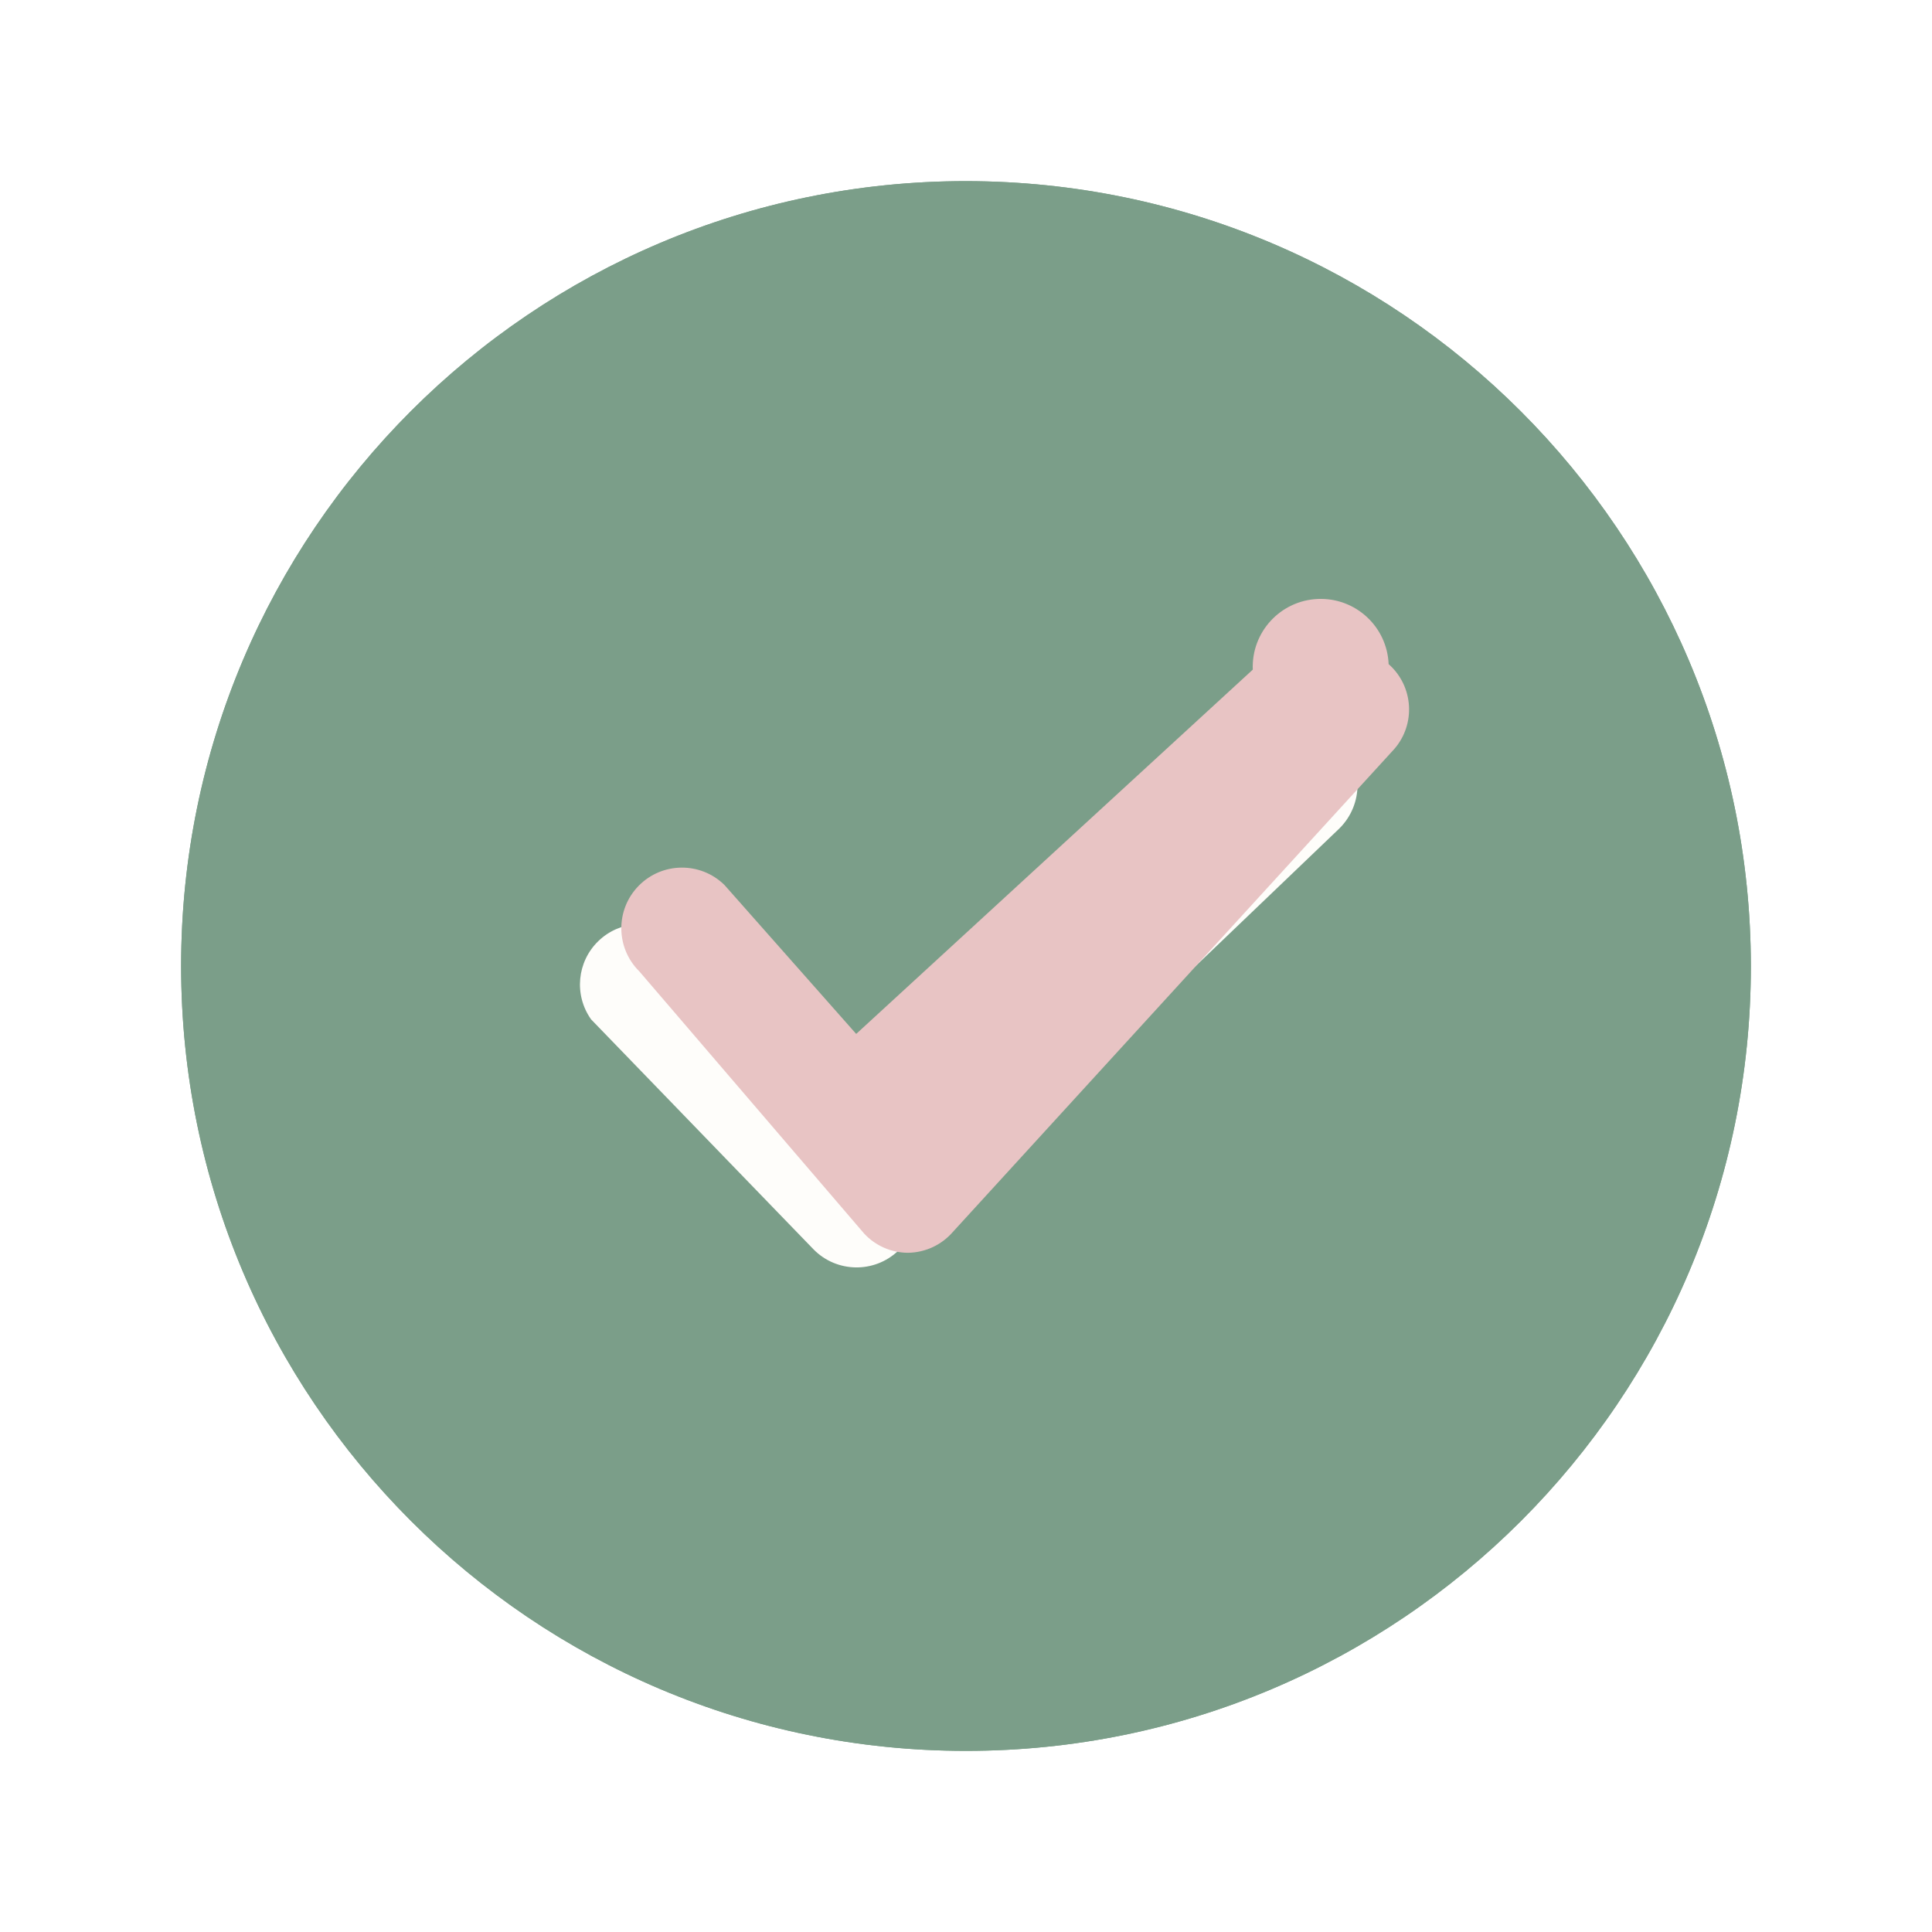
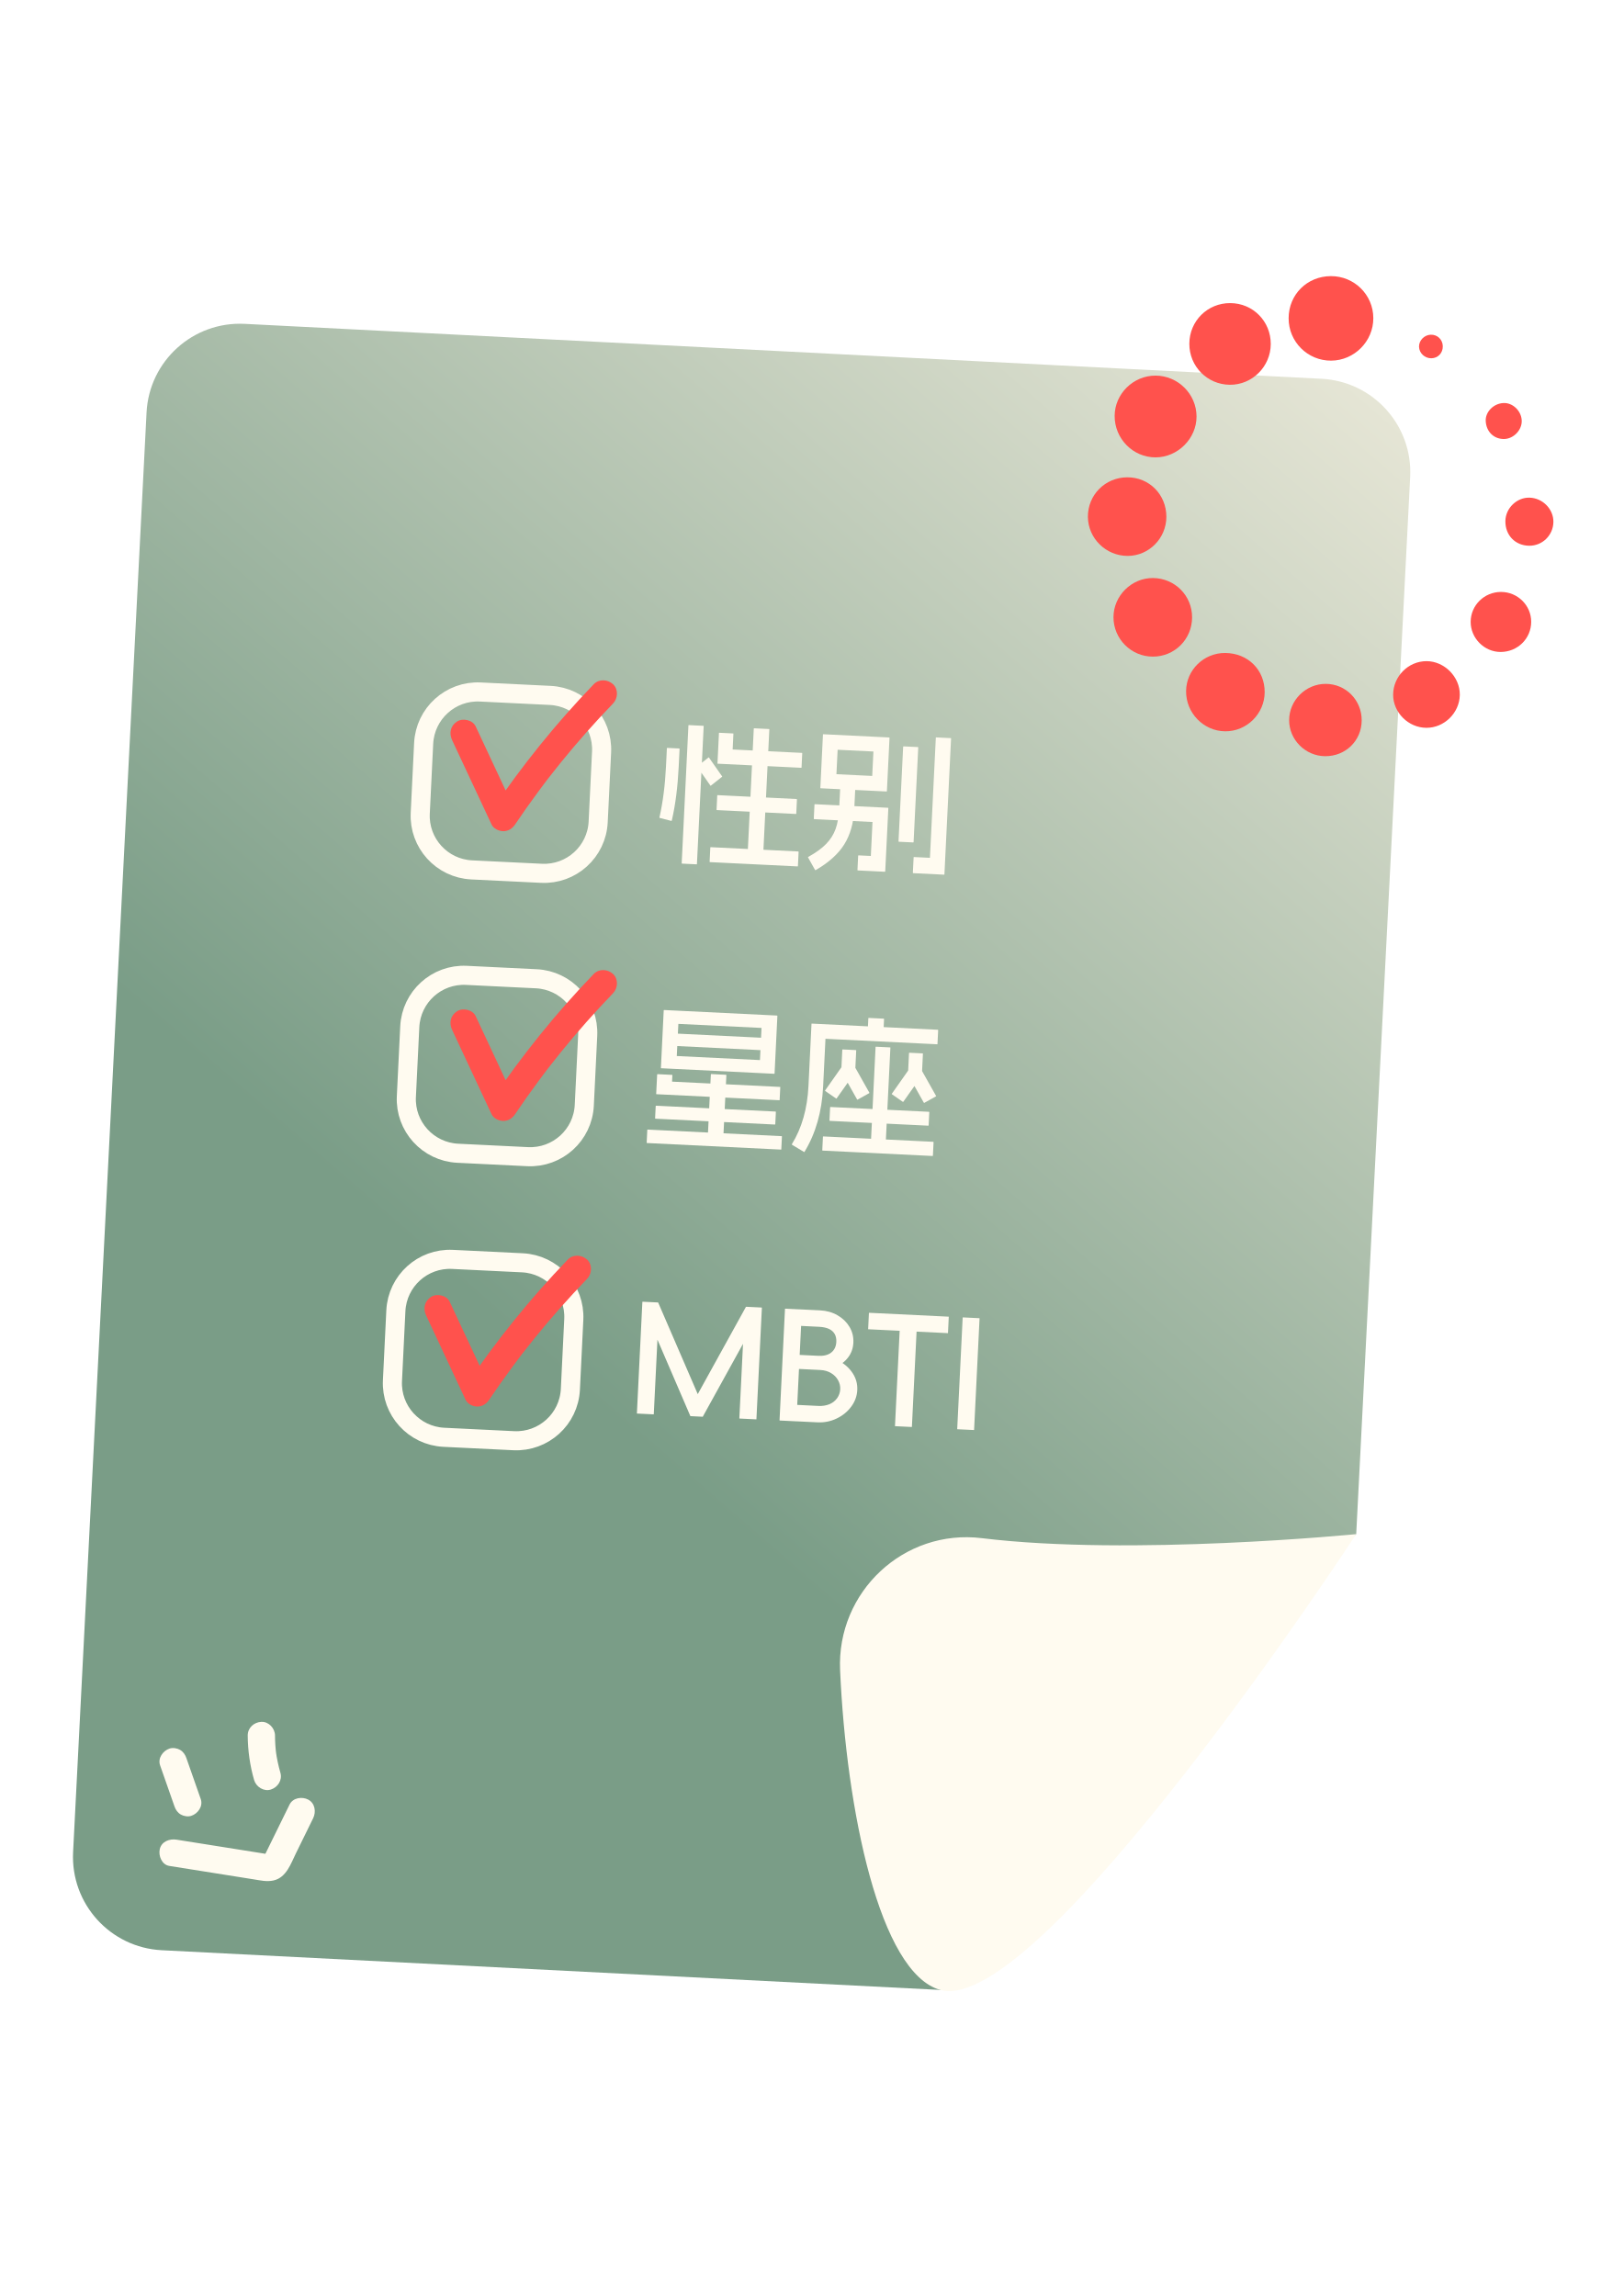
- <svg xmlns="http://www.w3.org/2000/svg" width="256" height="256" viewBox="0 0 256 256">
-   <rect width="256" height="256" fill="none" />
-   <circle cx="128" cy="128" r="96" fill="#F9F3E5" opacity="0.2" />
-   <path d="M128,24A104,104,0,1,0,232,128,104.11,104.11,0,0,0,128,24Zm49.5,85.75-58.5,56a8,8,0,0,1-11.18-.18l-29.5-30.5a8,8,0,0,1,11.36-11l23.72,24.52L166,98.25a8,8,0,1,1,11.5,11.5Z" fill="#7B9E89" />
-   <path d="M184,88a8,8,0,0,1,.73,11.27l-58.5,64a8,8,0,0,1-5.9,2.73,7.94,7.94,0,0,1-5.83-2.55L84.73,128.73a8,8,0,1,1,11.27-11.46L113.45,137,166,88.73A8,8,0,0,1,184,88Z" fill="#E8C4C4" />
-   <path d="M128,40a88,88,0,1,1-88,88,88.1,88.1,0,0,1,88-88m0-16A104,104,0,1,0,232,128,104.11,104.11,0,0,0,128,24Z" fill="#7B9E89" />
+ <svg xmlns="http://www.w3.org/2000/svg" version="1.1" id="图层_1" x="0px" y="0px" viewBox="0 0 595.28 841.89" style="enable-background:new 0 0 595.28 841.89;" xml:space="preserve">
+   <style type="text/css">
+ 	.st0{fill:url(#SVGID_1_);}
+ 	.st1{fill:#FFFBF0;}
+ 	.st2{fill:none;stroke:#FFFBF0;stroke-width:7;stroke-miterlimit:10;}
+ 	.st3{fill:#FF524D;}
+ </style>
+   <g>
+     <linearGradient id="SVGID_1_" gradientUnits="userSpaceOnUse" x1="46.407" y1="615.689" x2="525.387" y2="62.926">
+       <stop offset="0.258" style="stop-color:#7A9D87" />
+       <stop offset="1" style="stop-color:#F7F1E2" />
+     </linearGradient>
+     <path class="st0" d="M497.21,562.53l19.78-387.66c0.96-18.91-13.58-35.01-32.49-35.98L89.71,118.75   c-18.91-0.96-35.01,13.58-35.98,32.49L26.8,679.12c-0.96,18.91,13.58,35.01,32.49,35.98l285.43,14.56L497.21,562.53z" />
+     <path class="st1" d="M497.21,562.53c0,0-82.6,8.17-137.25,1.48c-28.56-3.5-53.25,19.67-51.97,48.41   c2.28,51.22,14.48,111.03,36.73,117.24C381.3,739.88,497.21,562.53,497.21,562.53z" />
+     <path class="st2" d="M198.52,320.22l-25.61-1.25c-10.94-0.54-19.38-9.84-18.84-20.78l1.25-25.61c0.54-10.94,9.84-19.38,20.78-18.84   l25.61,1.25c10.94,0.54,19.38,9.84,18.84,20.78l-1.25,25.61C218.77,312.32,209.46,320.76,198.52,320.22z" />
+     <path class="st2" d="M193.43,424.12l-25.61-1.25c-10.94-0.54-19.38-9.84-18.84-20.78l1.25-25.61c0.54-10.94,9.84-19.38,20.78-18.84   l25.61,1.25c10.94,0.54,19.38,9.84,18.84,20.78l-1.25,25.61C213.68,416.22,204.37,424.65,193.43,424.12z" />
+     <path class="st2" d="M188.33,528.27l-25.61-1.25c-10.94-0.54-19.38-9.84-18.84-20.78l1.25-25.61c0.54-10.94,9.84-19.38,20.78-18.84   l25.61,1.25c10.94,0.54,19.38,9.84,18.84,20.78l-1.25,25.61C208.58,520.37,199.27,528.8,188.33,528.27z" />
+     <g>
+       <g>
+         <path class="st1" d="M58.69,647.3c1.76,5.01,3.51,10.03,5.27,15.04c0.43,1.24,1.14,2.31,2.3,2.99c1.07,0.63,2.65,0.89,3.85,0.5     c2.43-0.79,4.42-3.51,3.49-6.15c-1.76-5.01-3.51-10.03-5.27-15.04c-0.43-1.24-1.14-2.31-2.3-2.99c-1.07-0.63-2.65-0.89-3.85-0.5     C59.75,641.94,57.77,644.66,58.69,647.3L58.69,647.3z" />
+       </g>
+     </g>
+     <g>
+       <g>
+         <path class="st1" d="M90.82,636.35c0.03,5.5,0.81,11.05,2.34,16.34c0.73,2.51,3.56,4.33,6.15,3.49c2.55-0.83,4.27-3.46,3.49-6.15     c-0.74-2.58-1.3-5.2-1.67-7.85c0.06,0.44,0.12,0.89,0.18,1.33c-0.32-2.37-0.48-4.76-0.49-7.15c-0.01-2.61-2.29-5.12-5-5     C93.12,631.48,90.81,633.55,90.82,636.35L90.82,636.35z" />
+       </g>
+     </g>
+     <g>
+       <g>
+         <path class="st1" d="M62.07,684.19c8.26,1.31,16.52,2.63,24.78,3.94c2.04,0.33,4.09,0.65,6.13,0.98     c2.41,0.38,4.84,0.96,7.27,0.42c4.73-1.05,6.36-6.13,8.25-9.98c2.1-4.28,4.2-8.56,6.3-12.83c1.15-2.34,0.71-5.52-1.79-6.84     c-2.25-1.19-5.61-0.71-6.84,1.79c-2.17,4.43-4.34,8.85-6.52,13.28c-0.58,1.18-1.16,2.36-1.74,3.54c-0.2,0.41-0.4,0.83-0.61,1.23     c-0.17,0.34-1.1,1.43-0.28,0.6c0.27-0.25,0.58-0.42,0.93-0.51c-0.55,0.13-0.48,0.12,0.22-0.02c-0.26,0-0.51-0.01-0.77-0.03     c0.63,0.1,0.75,0.11,0.38,0.06c-1.21-0.2-2.42-0.38-3.62-0.58c-9.81-1.56-19.63-3.12-29.44-4.68c-2.57-0.41-5.51,0.66-6.15,3.49     C58.03,680.44,59.3,683.75,62.07,684.19L62.07,684.19z" />
+       </g>
+     </g>
+     <g>
+       <g>
+         <path class="st3" d="M487.91,101.25c8.59-0.04,15.55,6.84,15.57,15.4c0.02,8.49-6.94,15.52-15.44,15.59     c-8.63,0.06-15.64-6.93-15.61-15.57C472.46,108,479.2,101.29,487.91,101.25z" />
+         <path class="st3" d="M423.63,137.73c8.24,0.02,15.01,6.75,15.04,14.97c0.03,8.1-6.89,15.01-15.04,15.01     c-8.28,0-15.02-6.86-14.98-15.23C408.69,144.4,415.49,137.71,423.63,137.73z" />
+         <path class="st3" d="M465.88,126.15c-0.02,8.26-6.81,15.01-15.01,14.94c-8.29-0.08-14.88-6.77-14.84-15.07     c0.04-8.34,6.68-14.92,15-14.88C459.35,111.17,465.91,117.81,465.88,126.15z" />
+         <path class="st3" d="M427.61,189.44c0.03,7.88-6.37,14.39-14.17,14.4c-7.96,0.01-14.52-6.42-14.6-14.29     c-0.07-8.07,6.35-14.52,14.47-14.53C421.32,175.01,427.58,181.32,427.61,189.44z" />
+         <path class="st3" d="M449.17,239.43c8.35,0.06,14.52,6.2,14.48,14.4c-0.04,7.91-6.6,14.39-14.48,14.32     c-7.95-0.07-14.43-6.76-14.33-14.79C434.93,245.63,441.37,239.38,449.17,239.43z" />
+         <path class="st3" d="M437.04,226.41c-0.04,8.02-6.42,14.38-14.42,14.36c-7.93-0.02-14.4-6.51-14.4-14.45     c0-7.85,6.64-14.44,14.49-14.37C430.73,212.02,437.08,218.42,437.04,226.41z" />
+         <path class="st3" d="M485.8,277.28c-7.24-0.06-13.21-6.06-13.18-13.24c0.03-7.28,6.12-13.3,13.42-13.28     c7.38,0.02,13.23,5.99,13.18,13.43C499.16,271.62,493.3,277.34,485.8,277.28z" />
+         <path class="st3" d="M510.75,254.73c0.03-6.75,5.55-12.3,12.24-12.3c6.57,0,12.29,5.81,12.2,12.38     c-0.1,6.59-5.72,12.11-12.28,12.06C516.31,266.83,510.72,261.24,510.75,254.73z" />
+         <path class="st3" d="M550.16,239.06c-5.99,0.01-11.01-5.05-10.99-11.06c0.03-6.06,4.97-10.93,11.11-10.95     c6.1-0.01,11.1,4.93,11.08,10.96C561.35,234.16,556.39,239.04,550.16,239.06z" />
+         <path class="st3" d="M560.56,200.11c-5.11-0.09-8.74-3.9-8.66-9.07c0.07-4.7,4.19-8.69,8.84-8.56c4.85,0.13,8.85,4.22,8.76,8.96     C569.4,196.32,565.41,200.19,560.56,200.11z" />
+         <path class="st3" d="M544.69,154.35c-0.15-3.33,2.87-6.39,6.49-6.57c3.39-0.17,6.57,2.86,6.71,6.42c0.14,3.41-2.9,6.65-6.35,6.77     C547.73,161.08,544.86,158.32,544.69,154.35z" />
+         <path class="st3" d="M528.95,126.94c0.05,2.49-1.76,4.4-4.2,4.43c-2.39,0.03-4.42-1.86-4.51-4.19c-0.09-2.29,1.92-4.38,4.28-4.45     C526.96,122.64,528.9,124.49,528.95,126.94z" />
+       </g>
+     </g>
+   </g>
+   <g>
+     <g>
+       <path class="st1" d="M249.14,274.64l-0.33,6.7c-0.36,7.27-1.19,13.78-2.51,19.51c-0.04,0.11-0.1,0.16-0.17,0.16l-4.27-1.1    c-0.04,0-0.07-0.04-0.11-0.12c1.27-5.56,2.07-11.79,2.41-18.69l0.33-6.7c0.01-0.11,0.06-0.16,0.17-0.16l4.32,0.21    C249.09,274.47,249.14,274.53,249.14,274.64z M257.98,266.25l-2.47,50.52c-0.01,0.11-0.05,0.16-0.12,0.16l-5.31-0.26    c-0.11,0-0.16-0.06-0.16-0.17l2.47-50.52c0-0.07,0.06-0.11,0.17-0.1l5.31,0.26C257.95,266.14,257.98,266.18,257.98,266.25z     M259.91,277.77l4.82,6.89c0.03,0.08,0.03,0.13-0.01,0.17l-4.1,3.24c-0.04,0.07-0.1,0.07-0.17-0.01l-4.82-6.89    c-0.03-0.08-0.03-0.13,0.01-0.17l4.1-3.24C259.79,277.69,259.84,277.69,259.91,277.77z M292.78,312.39l-0.25,5.2    c0,0.07-0.06,0.11-0.17,0.1l-32.04-1.57c-0.11-0.01-0.16-0.04-0.16-0.12l0.25-5.2c0-0.11,0.06-0.16,0.17-0.16l32.04,1.57    C292.73,312.22,292.78,312.28,292.78,312.39z M292.17,293.16l-0.25,5.2c0,0.07-0.06,0.11-0.17,0.1l-28.89-1.42    c-0.11,0-0.16-0.04-0.16-0.12l0.25-5.2c0-0.11,0.06-0.16,0.17-0.16l28.89,1.42C292.12,293,292.17,293.05,292.17,293.16z     M268.88,269.06l-0.28,5.76l25.35,1.24c0.11,0.01,0.16,0.06,0.16,0.17l-0.25,5.2c0,0.07-0.06,0.11-0.17,0.1l-30.55-1.5l-0.11-0.01    l0.01-0.11l0.54-11.12c0-0.07,0.04-0.11,0.12-0.1l5.09,0.25C268.85,268.95,268.89,268.98,268.88,269.06z M282.05,267.43    l-2.29,46.76c0,0.11-0.04,0.17-0.12,0.16l-5.42-0.27c-0.11-0.01-0.16-0.06-0.16-0.17l2.29-46.76c0-0.07,0.06-0.11,0.17-0.1    l5.42,0.27C282.02,267.32,282.06,267.35,282.05,267.43z" />
+       <path class="st1" d="M313.65,287.11l-0.47,9.68c-0.25,5.06-1.48,9.34-3.68,12.86c-2.21,3.52-5.71,6.66-10.5,9.42    c-0.07,0-0.15-0.04-0.21-0.12l-2.55-4.56c-0.04-0.04-0.01-0.09,0.06-0.17c2.78-1.53,4.96-3.11,6.56-4.75s2.76-3.48,3.49-5.51    c0.73-2.04,1.16-4.51,1.31-7.43l0.47-9.68c0-0.11,0.06-0.16,0.17-0.16l5.2,0.25C313.6,286.94,313.66,287,313.65,287.11z     M325.68,296.3l-1.14,23.19c-0.01,0.11-0.06,0.16-0.17,0.16l-9.85-0.48c-0.11,0-0.16-0.06-0.16-0.17l0.25-5.2    c0-0.11,0.06-0.16,0.17-0.16l4.48,0.22l0.61-12.45l-21.36-1.05c-0.11-0.01-0.16-0.04-0.16-0.12l0.25-5.2    c0-0.11,0.06-0.16,0.17-0.16l26.73,1.31C325.63,296.19,325.69,296.23,325.68,296.3z M301.77,269.25c0.04-0.01,0.08-0.02,0.11-0.02    l24.07,1.18c0.04,0,0.07,0.01,0.11,0.03c0.04,0.02,0.05,0.05,0.05,0.09l-0.96,19.59c0,0.04-0.02,0.06-0.06,0.08    c-0.04,0.02-0.08,0.02-0.11,0.02l-24.07-1.18c-0.04,0-0.07-0.01-0.11-0.03c-0.04-0.02-0.05-0.05-0.05-0.09l0.96-19.59    C301.71,269.3,301.73,269.27,301.77,269.25z M320.21,275.56l-13.12-0.64l-0.44,8.96l13.12,0.64L320.21,275.56z M336.64,274.1    l-1.7,34.64c0,0.11-0.06,0.16-0.17,0.16l-5.2-0.25c-0.11,0-0.16-0.06-0.16-0.17l1.7-34.64c0.01-0.11,0.06-0.16,0.17-0.16l5.2,0.25    C336.6,273.93,336.65,273.99,336.64,274.1z M348.68,270.75l-2.44,49.86c0,0.07-0.04,0.11-0.12,0.11l-11.29-0.55    c-0.11-0.01-0.16-0.06-0.16-0.17l0.28-5.64c0-0.07,0.06-0.11,0.17-0.1l5.81,0.28l2.16-44.05c0-0.07,0.04-0.11,0.12-0.1l5.31,0.26    C348.63,270.63,348.68,270.67,348.68,270.75z" />
+     </g>
+   </g>
+   <g>
+     <g>
+       <path class="st1" d="M286.67,416.73l-0.23,4.7c0,0.07-0.04,0.11-0.12,0.1l-49.14-2.41c-0.07,0-0.11-0.04-0.1-0.12l0.23-4.7    c0-0.07,0.04-0.11,0.12-0.11l49.14,2.41C286.64,416.62,286.67,416.66,286.67,416.73z M284.45,407.75l-0.22,4.43    c-0.01,0.11-0.06,0.16-0.18,0.16l-43.72-2.14c-0.11,0-0.16-0.06-0.16-0.17l0.22-4.43c0-0.11,0.06-0.16,0.17-0.16l43.72,2.14    C284.4,407.58,284.45,407.64,284.45,407.75z M246.5,394.29l-0.11,2.32l39.57,1.94c0.07,0,0.11,0.04,0.1,0.12l-0.23,4.65    c0,0.07-0.04,0.11-0.11,0.11l-45.05-2.21c-0.04,0-0.07-0.01-0.08-0.03c-0.02-0.02-0.03-0.05-0.02-0.08l0.35-7.08    c0.01-0.11,0.06-0.16,0.18-0.16l5.31,0.26C246.47,394.13,246.5,394.18,246.5,394.29z M243.45,370.35l41.39,2.03    c0.11,0.01,0.16,0.06,0.16,0.17l-1.03,21.08c0,0.07-0.06,0.11-0.17,0.1l-41.39-2.03c-0.08,0-0.11-0.04-0.11-0.12l1.03-21.08    C243.34,370.4,243.38,370.35,243.45,370.35z M281.77,380.77l-0.21,4.32c0,0.07-0.04,0.11-0.12,0.1l-35.86-1.76    c-0.07,0-0.11-0.04-0.11-0.12l0.21-4.32c0-0.07,0.04-0.11,0.12-0.11l35.86,1.76C281.74,380.65,281.78,380.69,281.77,380.77z     M279.19,376.92l-30.49-1.49l-0.58,11.79l30.49,1.49L279.19,376.92z M266.3,394.27l-1.16,23.63c-0.01,0.11-0.06,0.16-0.17,0.16    l-5.42-0.27c-0.07,0-0.11-0.06-0.1-0.17l1.16-23.63c0.01-0.11,0.05-0.16,0.12-0.16l5.42,0.27    C266.25,394.1,266.31,394.16,266.3,394.27z" />
+       <path class="st1" d="M343.94,377.77l-0.24,4.98c0,0.11-0.04,0.16-0.12,0.16l-40.95-2.01l-0.86,17.54    c-0.45,9.22-2.73,17.19-6.83,23.91c-0.04,0.07-0.1,0.09-0.17,0.05l-4.42-2.66c-0.07-0.04-0.09-0.1-0.05-0.17    c3.65-5.89,5.69-13.02,6.1-21.39l1.11-22.75c0-0.07,0.04-0.11,0.12-0.1l46.21,2.26C343.91,377.6,343.94,377.65,343.94,377.77z     M342.26,418.84l-0.24,4.87c-0.01,0.11-0.06,0.16-0.17,0.16l-40.23-1.97c-0.11,0-0.16-0.06-0.16-0.17l0.24-4.87    c0.01-0.11,0.06-0.16,0.17-0.16l40.23,1.97C342.21,418.67,342.27,418.73,342.26,418.84z M313.9,385.17l-0.38,7.8    c-0.01,0.11-0.03,0.2-0.07,0.27l-6.74,9.54c-0.11,0.07-0.19,0.07-0.22-0.01l-3.97-2.75c-0.07-0.08-0.07-0.15,0.01-0.22l5.96-8.47    l0.31-6.42c0-0.07,0.06-0.11,0.17-0.1l4.76,0.23C313.85,385.06,313.9,385.1,313.9,385.17z M340.69,407.84l-0.23,4.76    c-0.01,0.11-0.06,0.16-0.17,0.16l-36.03-1.76c-0.11-0.01-0.16-0.06-0.16-0.17l0.23-4.76c0-0.11,0.06-0.16,0.17-0.16l36.03,1.76    C340.64,407.67,340.7,407.73,340.69,407.84z M313.33,391.08l5.36,9.53c0.07,0.08,0.07,0.15-0.01,0.22l-4.22,2.35    c-0.04,0.07-0.11,0.07-0.22-0.01l-5.36-9.53c-0.07-0.08-0.07-0.15,0.01-0.22l4.22-2.34C313.15,391,313.22,391,313.33,391.08z     M324.11,373.69l-0.27,5.48c0,0.07-0.06,0.11-0.17,0.1l-5.48-0.27c-0.07,0-0.11-0.04-0.11-0.12l0.27-5.53    c0-0.07,0.04-0.11,0.12-0.1l5.48,0.27C324.07,373.52,324.12,373.58,324.11,373.69z M326.43,384.17l-1.77,36.14    c0,0.07-0.04,0.11-0.12,0.11l-5.2-0.25c-0.07,0-0.11-0.04-0.11-0.12l1.77-36.14c0-0.07,0.04-0.11,0.12-0.1l5.2,0.25    C326.4,384.06,326.43,384.1,326.43,384.17z M338.36,386.37l-0.38,7.8c-0.01,0.11-0.03,0.2-0.07,0.28l-6.74,9.54    c-0.11,0.07-0.19,0.07-0.22-0.01l-3.97-2.75c-0.07-0.08-0.07-0.15,0.01-0.22l5.96-8.47l0.31-6.42c0-0.07,0.06-0.11,0.17-0.1    l4.76,0.23C338.31,386.25,338.36,386.29,338.36,386.37z M337.79,392.27l5.36,9.53c0.07,0.08,0.07,0.15-0.01,0.22l-4.22,2.34    c-0.04,0.07-0.11,0.07-0.22-0.01l-5.36-9.53c-0.07-0.08-0.07-0.15,0.01-0.22l4.22-2.35C337.61,392.19,337.68,392.2,337.79,392.27z    " />
+     </g>
+   </g>
+   <g>
+     <g>
+       <path class="st1" d="M277.29,520.45c-0.02,0-0.07,0-0.14-0.01l-5.98-0.29c-0.08,0-0.11-0.04-0.11-0.12l1.34-27.28l-14.73,26.68    c0.04,0.04,0.03,0.06,0,0.06c-0.04,0-0.09,0-0.17-0.01l-4.26-0.21c-0.04,0-0.07,0-0.11,0c-0.04,0-0.05-0.02-0.05-0.06    l-12.05-27.99l-1.34,27.28c0,0.07-0.01,0.11-0.03,0.11c-0.02,0-0.05,0-0.08,0l-5.98-0.29c-0.04,0-0.06,0-0.08,0    s-0.03-0.04-0.02-0.11l2-40.79c0-0.07,0.01-0.11,0.03-0.11s0.05,0,0.08,0l5.59,0.27c0.07,0,0.11,0.02,0.11,0.06l14.5,33.55    l17.65-31.97c0-0.04,0.06-0.05,0.17-0.05l5.59,0.27c0.04,0,0.06,0,0.08,0c0.02,0,0.03,0.04,0.02,0.11l-2,40.79    C277.32,520.42,277.31,520.45,277.29,520.45z" />
+       <path class="st1" d="M285.79,520.81l2-40.9c0.04-0.04,0.08-0.05,0.11-0.05l6.09,0.3l-2.01,41.01l-6.09-0.3    C285.86,520.87,285.82,520.85,285.79,520.81z M291.13,496.72l8.74,0.43c2.14,0.11,3.78-0.3,4.91-1.23    c1.14-0.92,1.75-2.22,1.83-3.88c0.05-1.11-0.14-2.06-0.58-2.86c-0.44-0.8-1.13-1.42-2.07-1.88c-0.94-0.45-2.13-0.71-3.57-0.79    l-7.75-0.38l0.3-6.03l7.75,0.38c2.36,0.12,4.49,0.72,6.37,1.81c1.89,1.09,3.35,2.51,4.39,4.26c1.04,1.75,1.51,3.68,1.41,5.78    c-0.1,2.07-0.75,3.88-1.96,5.45c-1.21,1.57-2.79,2.74-4.75,3.51c-1.96,0.77-4.14,1.1-6.54,0.98l-8.74-0.43L291.13,496.72z     M291.23,515.09l8.8,0.43c1.51,0.07,2.86-0.14,4.05-0.63c1.19-0.5,2.13-1.24,2.83-2.22c0.69-0.98,1.07-2.06,1.13-3.25    c0.06-1.18-0.21-2.3-0.81-3.37c-0.59-1.06-1.46-1.93-2.59-2.6c-1.13-0.67-2.46-1.04-3.97-1.11l-9.08-0.44l0.25-5.15l9.08,0.44    c2.43,0.12,4.7,0.75,6.79,1.89c2.09,1.14,3.73,2.64,4.94,4.51c1.2,1.87,1.75,3.91,1.64,6.13c-0.11,2.21-0.86,4.25-2.24,6.1    c-1.39,1.86-3.18,3.3-5.37,4.34c-2.2,1.04-4.51,1.5-6.95,1.38l-8.8-0.43L291.23,515.09z" />
+       <path class="st1" d="M347.84,482.8l-0.01,0.11l-0.28,5.76c0,0.07-0.01,0.12-0.01,0.14s-0.04,0.03-0.11,0.02l-29.05-1.42    c-0.08,0-0.11-0.01-0.11-0.03s0-0.06,0.01-0.14l0.28-5.76l0.01-0.11l0.11,0l29.05,1.42L347.84,482.8z M334.32,523.24l-0.11,0    l-5.98-0.29l-0.11,0l0-0.11l1.87-38.13l6.2,0.3l-1.87,38.13L334.32,523.24z" />
+       <path class="st1" d="M357.09,524.36c-0.02,0-0.05,0-0.08,0l-5.98-0.29c-0.04,0-0.06,0-0.08,0s-0.03-0.04-0.02-0.11l2-40.79    c0-0.07,0.01-0.11,0.03-0.11s0.05,0,0.08,0l5.98,0.29c0.04,0,0.06,0,0.08,0c0.02,0,0.03,0.04,0.02,0.11l-2,40.79    C357.12,524.32,357.11,524.36,357.09,524.36z" />
+     </g>
+   </g>
+   <g>
+     <g>
+       <path class="st3" d="M165.76,271.41c4.82,10.3,9.64,20.6,14.45,30.89c0.73,1.55,2.68,2.48,4.32,2.48c1.85,0,3.31-0.99,4.32-2.48    c2.74-4.07,5.57-8.08,8.49-12.02c0.73-0.99,1.46-1.97,2.2-2.95c0.28-0.37,0.56-0.73,0.83-1.1c0.1-0.14,1.23-1.6,0.62-0.81    c1.5-1.94,3.02-3.86,4.57-5.77c6.08-7.5,12.49-14.74,19.19-21.69c1.82-1.88,2.01-5.22,0-7.07c-1.97-1.8-5.13-2.01-7.07,0    c-13.8,14.32-26.34,29.87-37.47,46.36c2.88,0,5.76,0,8.63,0c-4.82-10.3-9.64-20.6-14.45-30.89c-1.11-2.38-4.71-3.16-6.84-1.79    C165.11,266.15,164.58,268.87,165.76,271.41L165.76,271.41z" />
+     </g>
+   </g>
+   <g>
+     <g>
+       <path class="st3" d="M165.76,377.65c4.82,10.3,9.64,20.6,14.45,30.89c0.73,1.55,2.68,2.48,4.32,2.48c1.85,0,3.31-0.99,4.32-2.48    c2.74-4.07,5.57-8.08,8.49-12.02c0.73-0.99,1.46-1.97,2.2-2.95c0.28-0.37,0.56-0.73,0.83-1.1c0.1-0.14,1.23-1.6,0.62-0.81    c1.5-1.94,3.02-3.86,4.57-5.77c6.08-7.5,12.49-14.74,19.19-21.69c1.82-1.88,2.01-5.22,0-7.07c-1.97-1.8-5.13-2.01-7.07,0    c-13.8,14.32-26.34,29.87-37.47,46.36c2.88,0,5.76,0,8.63,0c-4.82-10.3-9.64-20.6-14.45-30.89c-1.11-2.38-4.71-3.16-6.84-1.79    C165.11,372.38,164.58,375.11,165.76,377.65L165.76,377.65z" />
+     </g>
+   </g>
+   <g>
+     <g>
+       <path class="st3" d="M156.24,482.38c4.82,10.3,9.64,20.6,14.45,30.89c0.73,1.55,2.68,2.48,4.32,2.48c1.85,0,3.31-0.99,4.32-2.48    c2.74-4.07,5.57-8.08,8.49-12.02c0.73-0.99,1.46-1.97,2.2-2.95c0.28-0.37,0.56-0.73,0.83-1.1c0.1-0.14,1.23-1.6,0.62-0.81    c1.5-1.94,3.02-3.86,4.57-5.77c6.08-7.5,12.49-14.74,19.19-21.69c1.82-1.88,2.01-5.22,0-7.07c-1.97-1.8-5.13-2.01-7.07,0    c-13.8,14.32-26.34,29.87-37.47,46.36c2.88,0,5.76,0,8.63,0c-4.82-10.3-9.64-20.6-14.45-30.89c-1.11-2.38-4.71-3.16-6.84-1.79    C155.59,477.12,155.05,479.84,156.24,482.38L156.24,482.38z" />
+     </g>
+   </g>
</svg>
